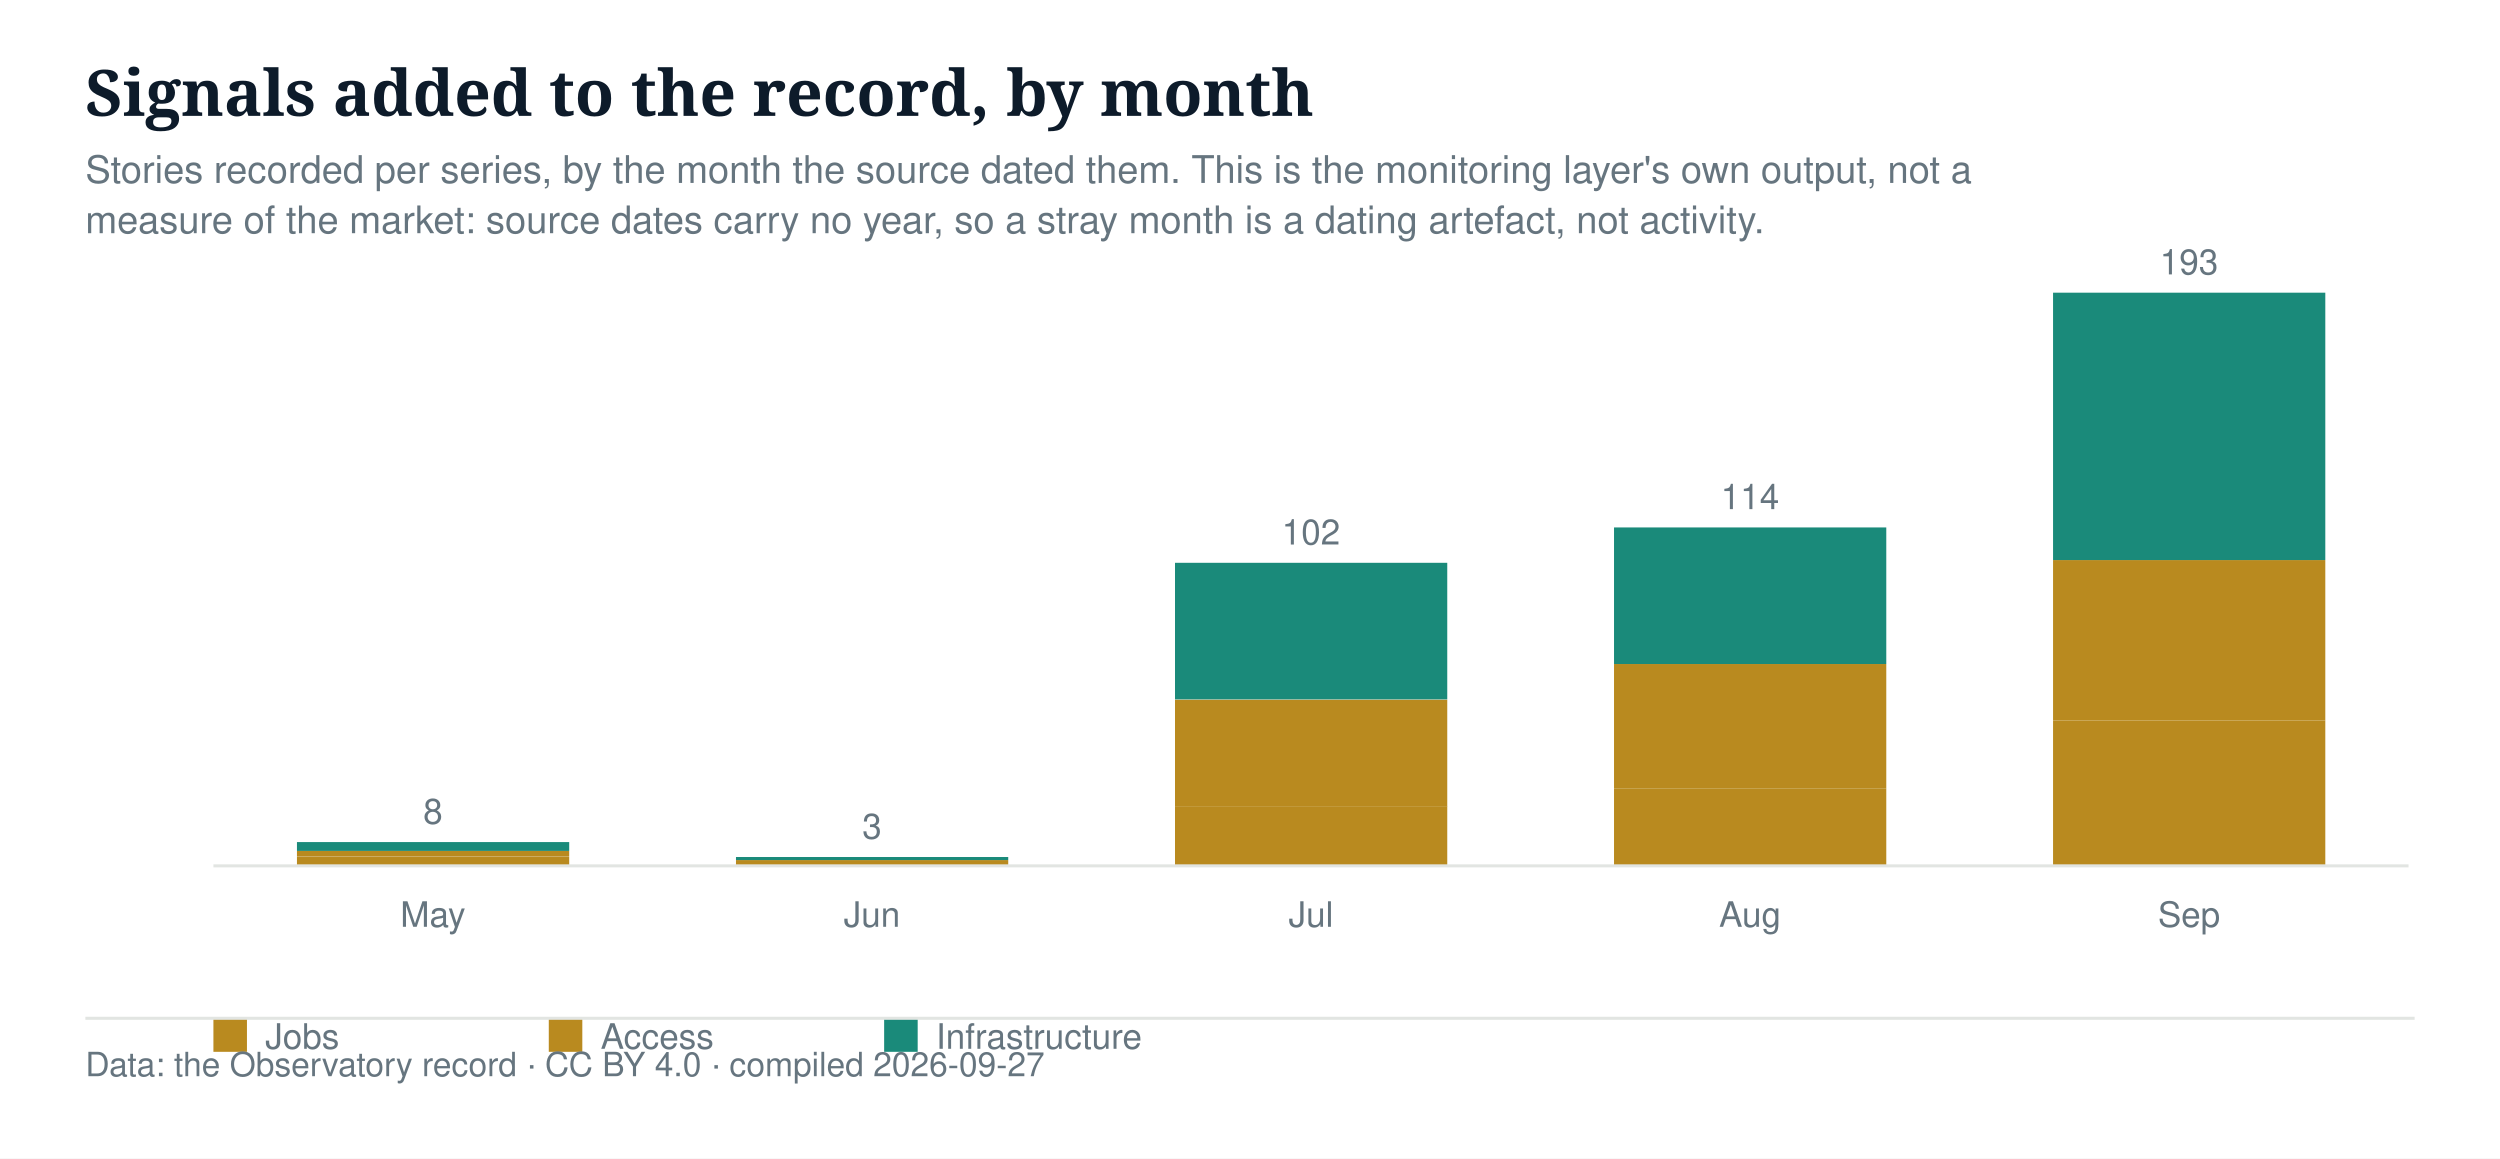
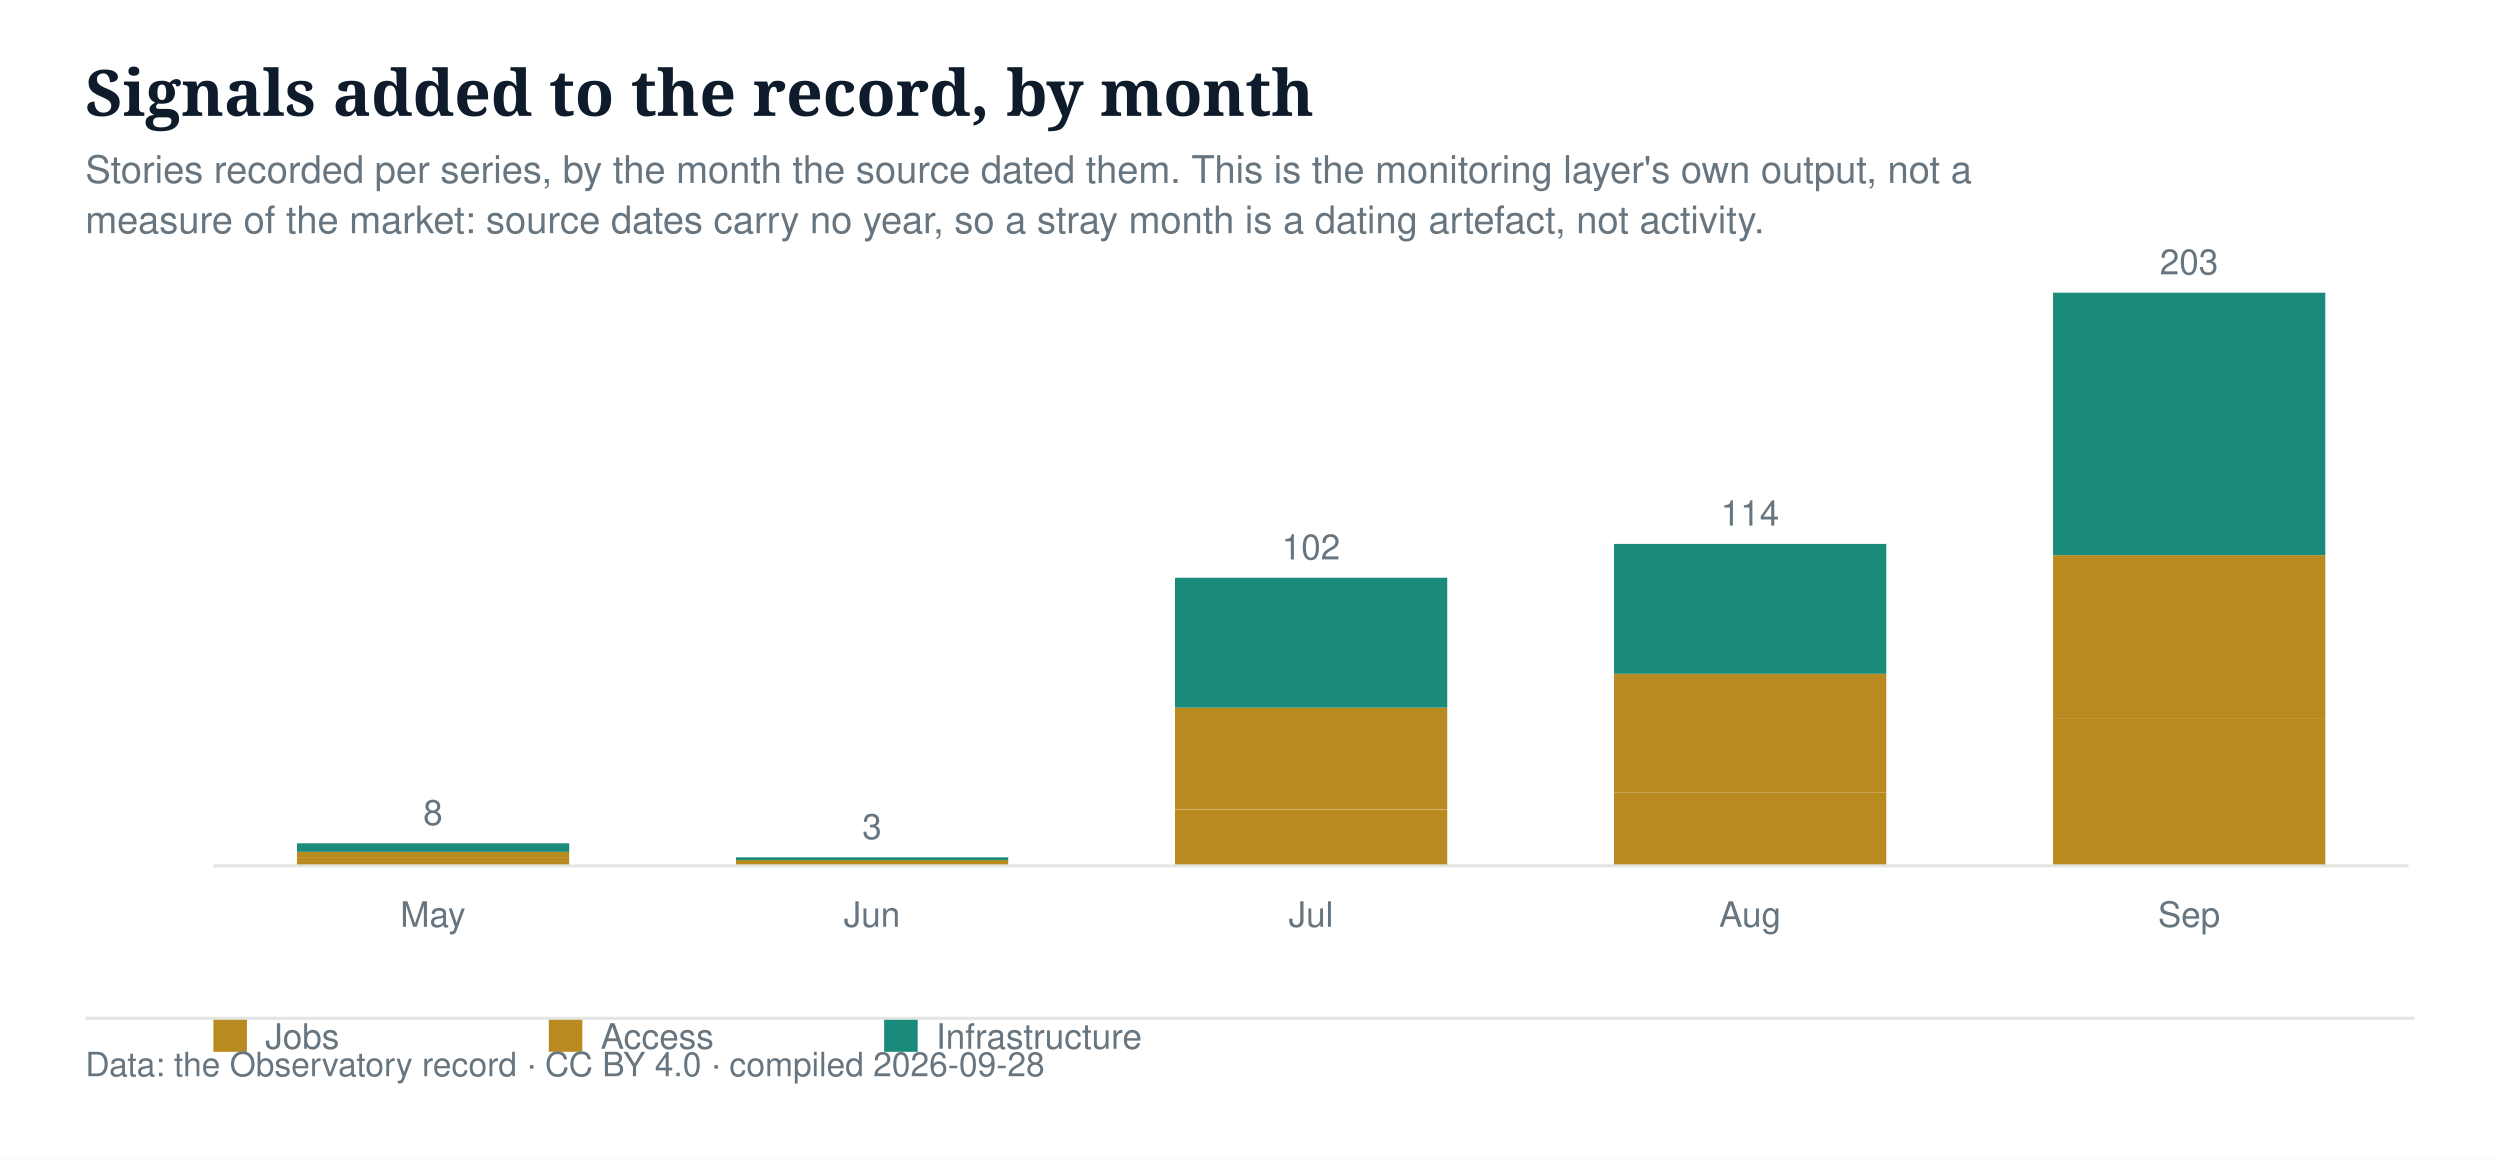
- <svg xmlns="http://www.w3.org/2000/svg" viewBox="0 0 820 380" width="820" height="380" role="img" aria-label="Signals added to the record by month and series: May 8, Jun 3, Jul 102, Aug 114, Sep 193. This measures the monitoring layer, not the market.">
+ <svg xmlns="http://www.w3.org/2000/svg" viewBox="0 0 820 380" width="820" height="380" role="img" aria-label="Signals added to the record by month and series: May 8, Jun 3, Jul 102, Aug 114, Sep 203. This measures the monitoring layer, not the market.">
  <rect width="820" height="380" fill="#FFFFFF" />
  <text x="28" y="38" font-family="'Source Serif 4',Georgia,serif" font-size="21" font-weight="600" fill="#0D1B2A">Signals added to the record, by month</text>
  <text x="28" y="60.0" font-family="IBM Plex Sans,-apple-system,'Segoe UI',Helvetica,Arial,sans-serif" font-size="12.5" fill="#66757F">Stories recorded per series, by the month the source dated them. This is the monitoring layer's own output, not a</text>
  <text x="28" y="76.5" font-family="IBM Plex Sans,-apple-system,'Segoe UI',Helvetica,Arial,sans-serif" font-size="12.5" fill="#66757F">measure of the market: source dates carry no year, so a stray month is a dating artefact, not activity.</text>
-   <rect x="97.4" y="281.1" width="89.3" height="2.9" fill="#B98A1F" />
-   <rect x="97.4" y="279.1" width="89.3" height="1.9" fill="#B98A1F" />
-   <rect x="97.4" y="276.2" width="89.3" height="2.9" fill="#1A8A7A" />
-   <text x="142.0" y="270.2" text-anchor="middle" font-family="IBM Plex Sans,-apple-system,'Segoe UI',Helvetica,Arial,sans-serif" font-size="11.5" fill="#66757F">8</text>
+   <rect x="97.4" y="281.2" width="89.3" height="2.8" fill="#B98A1F" />
+   <rect x="97.4" y="279.4" width="89.3" height="1.9" fill="#B98A1F" />
+   <rect x="97.4" y="276.6" width="89.3" height="2.8" fill="#1A8A7A" />
+   <text x="142.0" y="270.6" text-anchor="middle" font-family="IBM Plex Sans,-apple-system,'Segoe UI',Helvetica,Arial,sans-serif" font-size="11.5" fill="#66757F">8</text>
  <text x="142.0" y="304" text-anchor="middle" font-family="IBM Plex Sans,-apple-system,'Segoe UI',Helvetica,Arial,sans-serif" font-size="11.5" fill="#66757F">May</text>
  <rect x="241.4" y="282.1" width="89.3" height="1.9" fill="#B98A1F" />
-   <rect x="241.4" y="281.1" width="89.3" height="1.0" fill="#1A8A7A" />
-   <text x="286.0" y="275.1" text-anchor="middle" font-family="IBM Plex Sans,-apple-system,'Segoe UI',Helvetica,Arial,sans-serif" font-size="11.5" fill="#66757F">3</text>
+   <rect x="241.4" y="281.2" width="89.3" height="0.9" fill="#1A8A7A" />
+   <text x="286.0" y="275.2" text-anchor="middle" font-family="IBM Plex Sans,-apple-system,'Segoe UI',Helvetica,Arial,sans-serif" font-size="11.5" fill="#66757F">3</text>
  <text x="286.0" y="304" text-anchor="middle" font-family="IBM Plex Sans,-apple-system,'Segoe UI',Helvetica,Arial,sans-serif" font-size="11.5" fill="#66757F">Jun</text>
-   <rect x="385.4" y="264.5" width="89.3" height="19.5" fill="#B98A1F" />
-   <rect x="385.4" y="229.5" width="89.3" height="35.1" fill="#B98A1F" />
-   <rect x="385.4" y="184.6" width="89.3" height="44.8" fill="#1A8A7A" />
-   <text x="430.0" y="178.6" text-anchor="middle" font-family="IBM Plex Sans,-apple-system,'Segoe UI',Helvetica,Arial,sans-serif" font-size="11.5" fill="#66757F">102</text>
+   <rect x="385.4" y="265.5" width="89.3" height="18.5" fill="#B98A1F" />
+   <rect x="385.4" y="232.1" width="89.3" height="33.3" fill="#B98A1F" />
+   <rect x="385.4" y="189.5" width="89.3" height="42.6" fill="#1A8A7A" />
+   <text x="430.0" y="183.5" text-anchor="middle" font-family="IBM Plex Sans,-apple-system,'Segoe UI',Helvetica,Arial,sans-serif" font-size="11.5" fill="#66757F">102</text>
  <text x="430.0" y="304" text-anchor="middle" font-family="IBM Plex Sans,-apple-system,'Segoe UI',Helvetica,Arial,sans-serif" font-size="11.5" fill="#66757F">Jul</text>
-   <rect x="529.4" y="258.7" width="89.3" height="25.3" fill="#B98A1F" />
-   <rect x="529.4" y="217.8" width="89.3" height="40.9" fill="#B98A1F" />
-   <rect x="529.4" y="173.0" width="89.3" height="44.8" fill="#1A8A7A" />
-   <text x="574.0" y="167.0" text-anchor="middle" font-family="IBM Plex Sans,-apple-system,'Segoe UI',Helvetica,Arial,sans-serif" font-size="11.5" fill="#66757F">114</text>
+   <rect x="529.4" y="259.9" width="89.3" height="24.1" fill="#B98A1F" />
+   <rect x="529.4" y="221.0" width="89.3" height="38.9" fill="#B98A1F" />
+   <rect x="529.4" y="178.4" width="89.3" height="42.6" fill="#1A8A7A" />
+   <text x="574.0" y="172.4" text-anchor="middle" font-family="IBM Plex Sans,-apple-system,'Segoe UI',Helvetica,Arial,sans-serif" font-size="11.5" fill="#66757F">114</text>
  <text x="574.0" y="304" text-anchor="middle" font-family="IBM Plex Sans,-apple-system,'Segoe UI',Helvetica,Arial,sans-serif" font-size="11.5" fill="#66757F">Aug</text>
-   <rect x="673.4" y="236.3" width="89.3" height="47.7" fill="#B98A1F" />
-   <rect x="673.4" y="183.7" width="89.3" height="52.6" fill="#B98A1F" />
-   <rect x="673.4" y="96.0" width="89.3" height="87.7" fill="#1A8A7A" />
-   <text x="718.0" y="90.0" text-anchor="middle" font-family="IBM Plex Sans,-apple-system,'Segoe UI',Helvetica,Arial,sans-serif" font-size="11.5" fill="#66757F">193</text>
+   <rect x="673.4" y="235.8" width="89.3" height="48.2" fill="#B98A1F" />
+   <rect x="673.4" y="182.1" width="89.3" height="53.7" fill="#B98A1F" />
+   <rect x="673.4" y="96.0" width="89.3" height="86.1" fill="#1A8A7A" />
+   <text x="718.0" y="90.0" text-anchor="middle" font-family="IBM Plex Sans,-apple-system,'Segoe UI',Helvetica,Arial,sans-serif" font-size="11.5" fill="#66757F">203</text>
  <text x="718.0" y="304" text-anchor="middle" font-family="IBM Plex Sans,-apple-system,'Segoe UI',Helvetica,Arial,sans-serif" font-size="11.5" fill="#66757F">Sep</text>
  <line x1="70" y1="284" x2="790" y2="284" stroke="#E2E5E2" />
  <rect x="70" y="334" width="11" height="11" fill="#B98A1F" />
  <text x="87" y="344" font-family="IBM Plex Sans,-apple-system,'Segoe UI',Helvetica,Arial,sans-serif" font-size="11.5" fill="#66757F">Jobs</text>
  <rect x="180" y="334" width="11" height="11" fill="#B98A1F" />
  <text x="197" y="344" font-family="IBM Plex Sans,-apple-system,'Segoe UI',Helvetica,Arial,sans-serif" font-size="11.5" fill="#66757F">Access</text>
  <rect x="290" y="334" width="11" height="11" fill="#1A8A7A" />
  <text x="307" y="344" font-family="IBM Plex Sans,-apple-system,'Segoe UI',Helvetica,Arial,sans-serif" font-size="11.5" fill="#66757F">Infrastructure</text>
  <line x1="28" y1="334" x2="792" y2="334" stroke="#E2E5E2" />
-   <text x="28" y="353" font-family="IBM Plex Sans,-apple-system,'Segoe UI',Helvetica,Arial,sans-serif" font-size="11" fill="#66757F">Data: the Observatory record · CC BY 4.0 · compiled 2026-09-27</text>
+   <text x="28" y="353" font-family="IBM Plex Sans,-apple-system,'Segoe UI',Helvetica,Arial,sans-serif" font-size="11" fill="#66757F">Data: the Observatory record · CC BY 4.0 · compiled 2026-09-28</text>
</svg>
